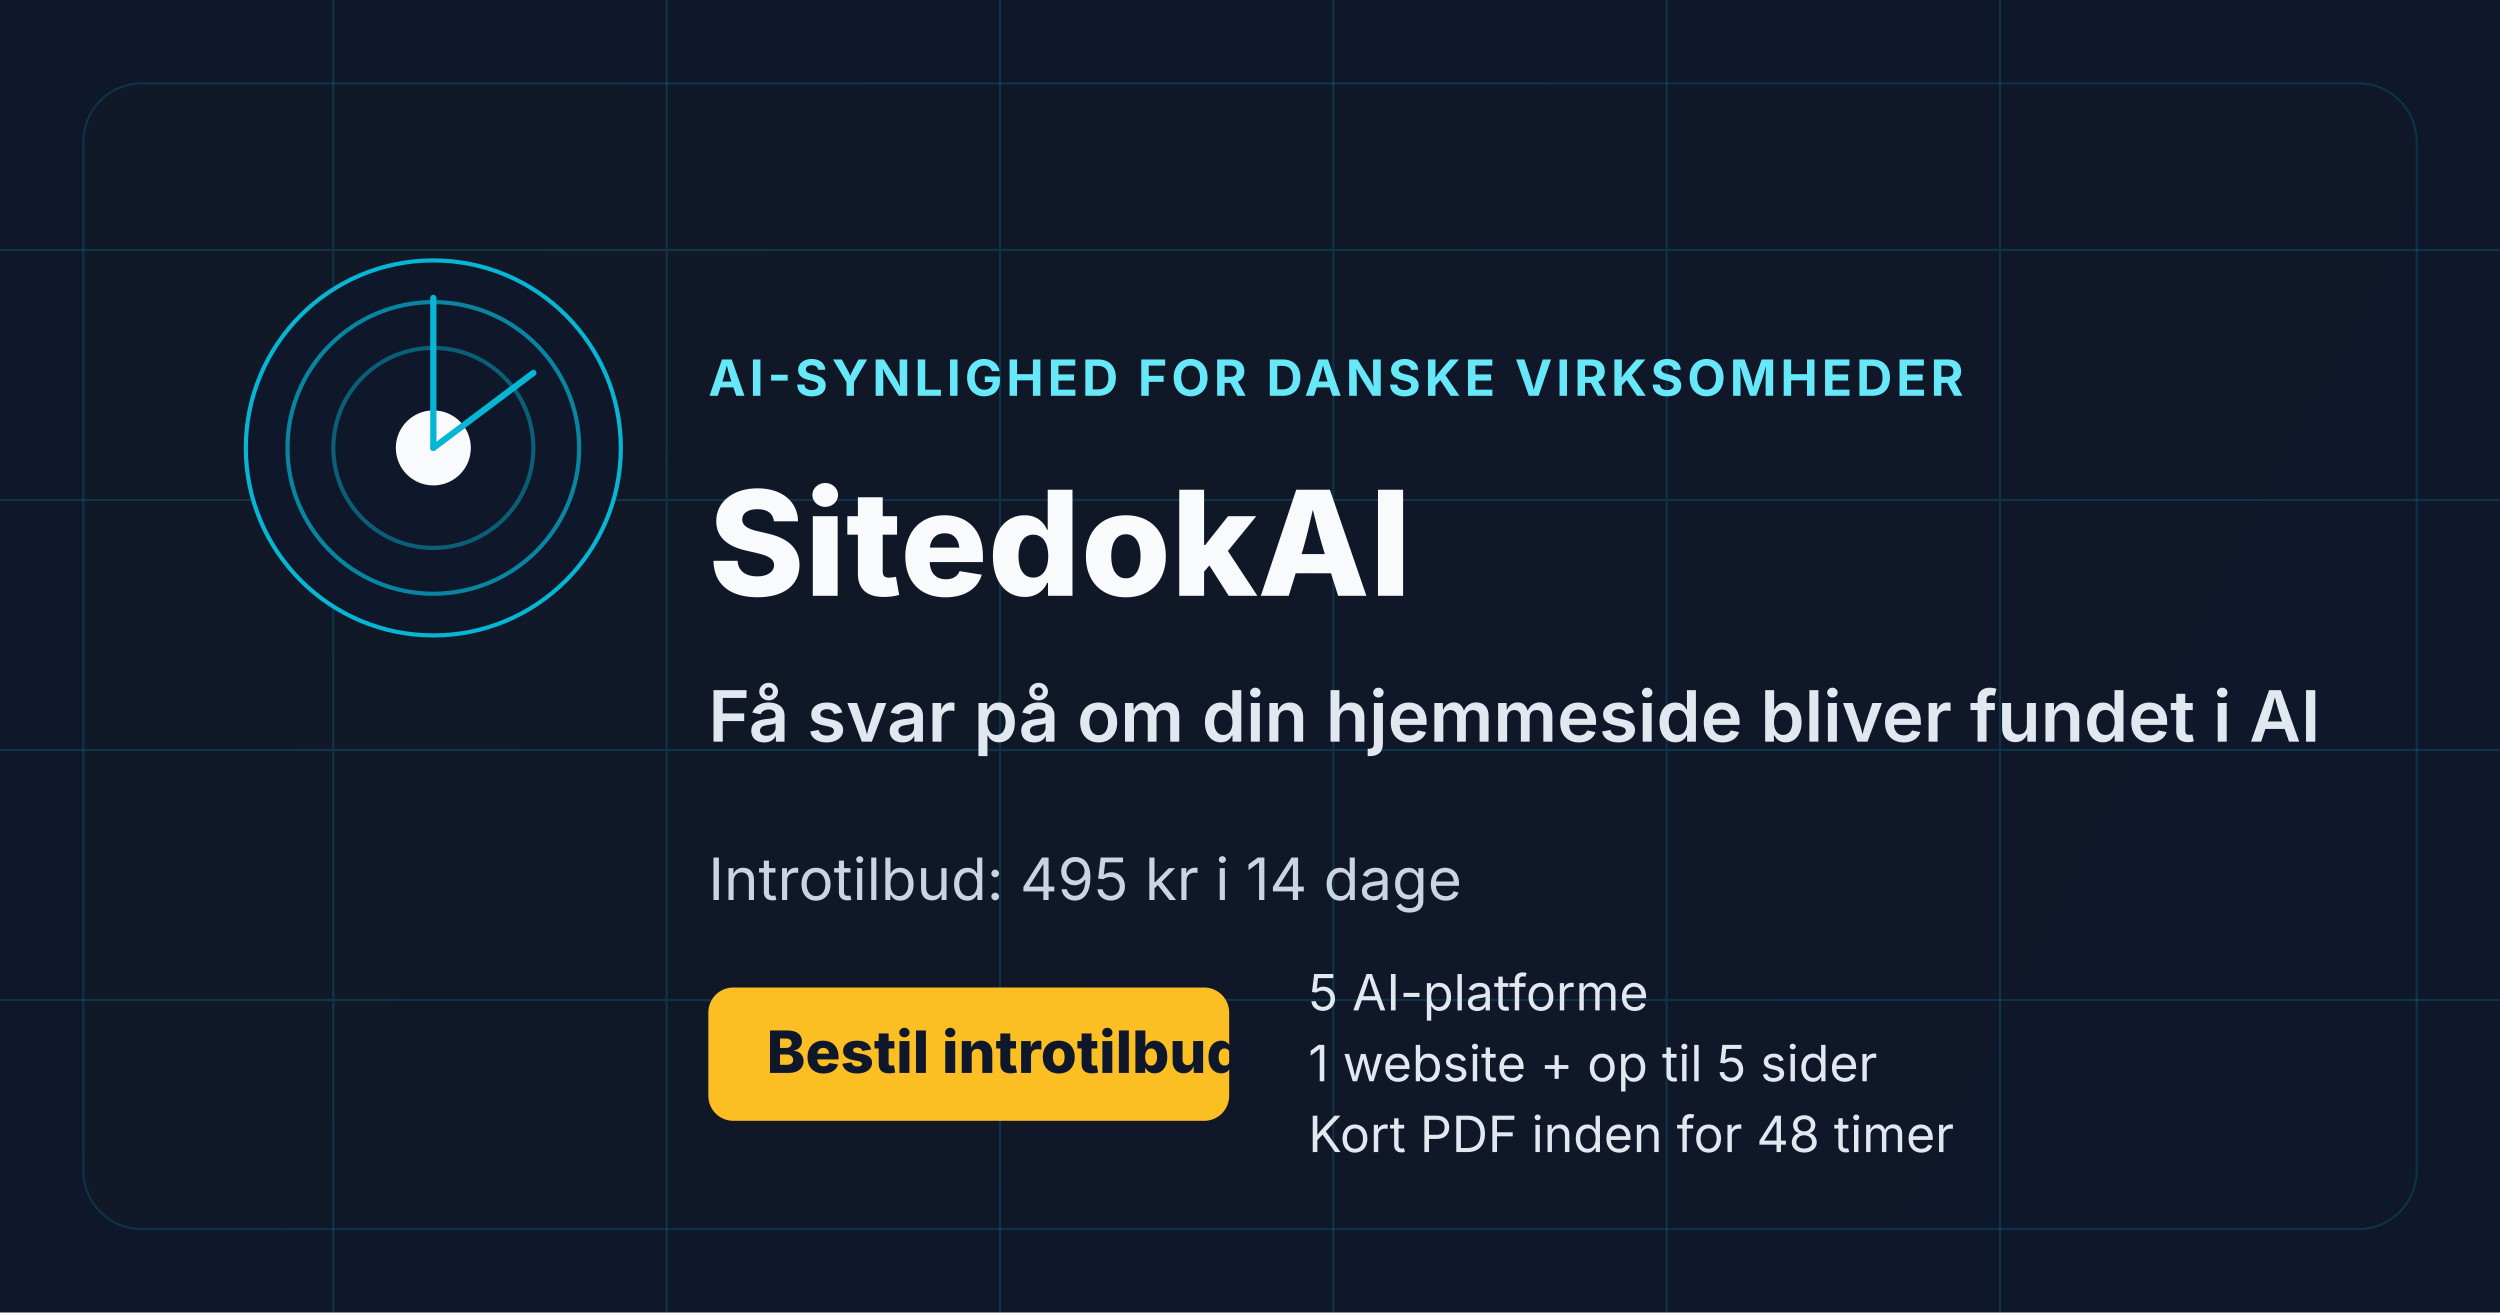
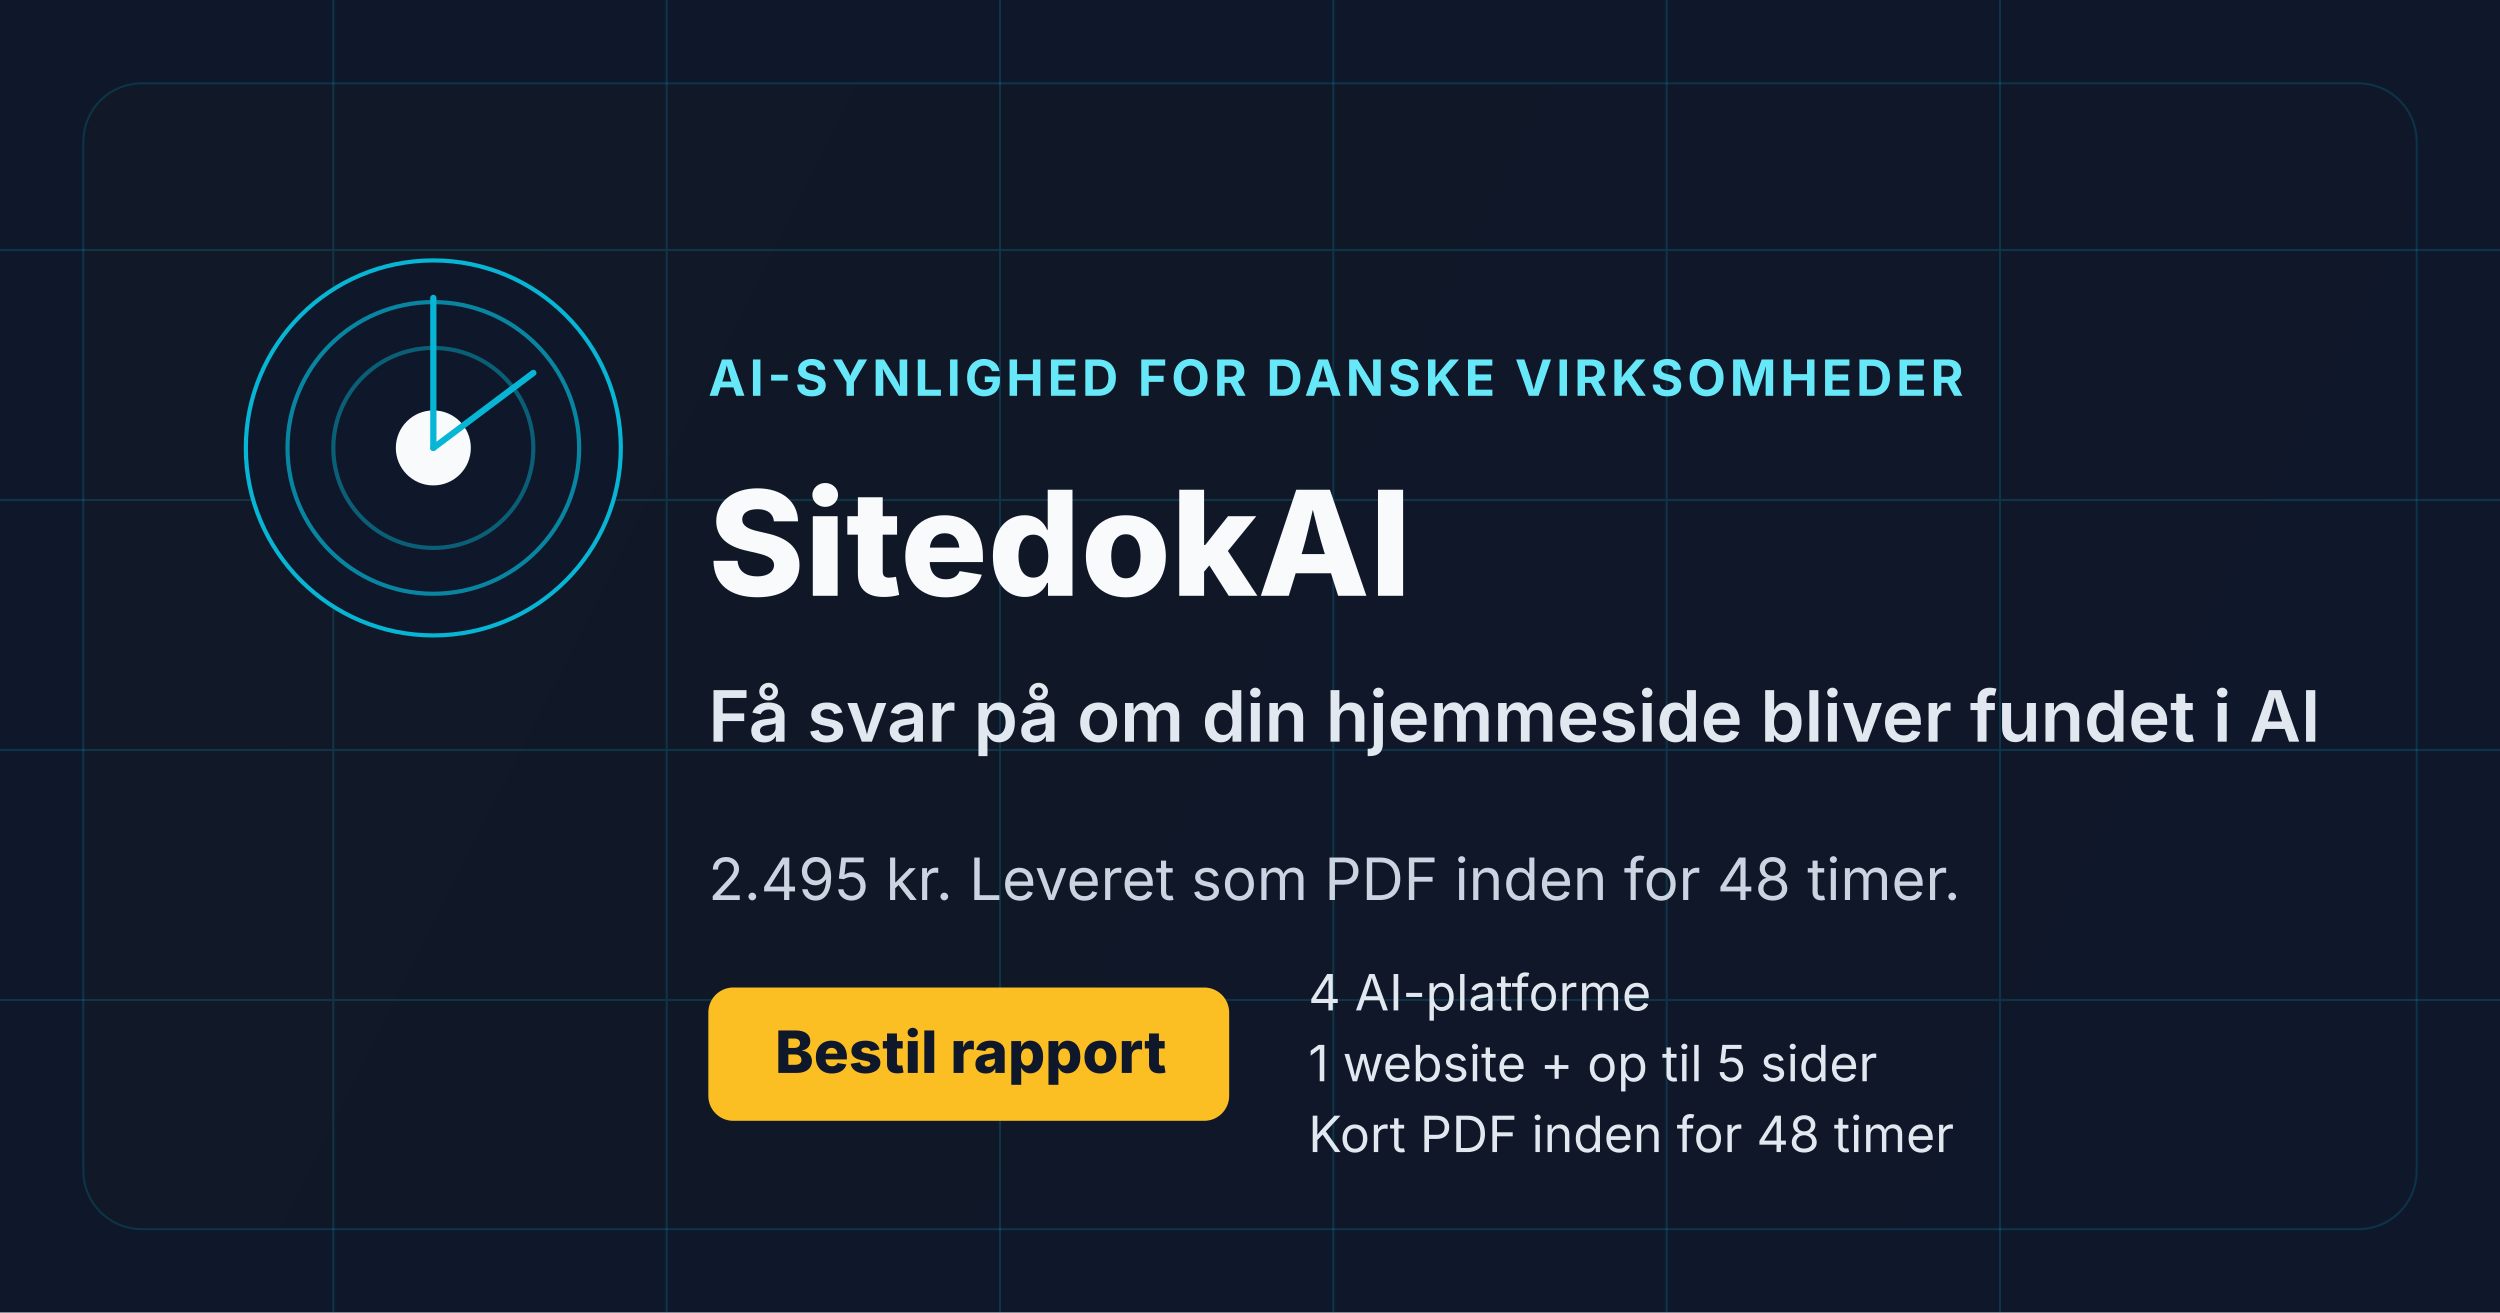
<svg xmlns="http://www.w3.org/2000/svg" width="1200" height="630" viewBox="0 0 1200 630" fill="none" role="img" aria-labelledby="title desc">
  <rect width="1200" height="630" fill="#0F172A" />
  <rect x="40" y="40" width="1120" height="550" rx="28" fill="url(#bg)" stroke="#06B6D4" stroke-opacity="0.18" />
  <g opacity="0.18">
    <path d="M0 120H1200" stroke="#06B6D4" />
    <path d="M0 240H1200" stroke="#06B6D4" />
    <path d="M0 360H1200" stroke="#06B6D4" />
    <path d="M0 480H1200" stroke="#06B6D4" />
    <path d="M160 0V630" stroke="#06B6D4" />
    <path d="M320 0V630" stroke="#06B6D4" />
    <path d="M480 0V630" stroke="#06B6D4" />
    <path d="M640 0V630" stroke="#06B6D4" />
    <path d="M800 0V630" stroke="#06B6D4" />
    <path d="M960 0V630" stroke="#06B6D4" />
  </g>
  <g transform="translate(118 125)">
    <circle cx="90" cy="90" r="90" fill="#0F172A" stroke="#06B6D4" stroke-width="2" />
    <circle cx="90" cy="90" r="70" stroke="#06B6D4" stroke-opacity="0.7" stroke-width="2" />
    <circle cx="90" cy="90" r="48" stroke="#06B6D4" stroke-opacity="0.45" stroke-width="2" />
    <circle cx="90" cy="90" r="18" fill="#F8FAFC" />
    <line x1="90" y1="18" x2="90" y2="90" stroke="#06B6D4" stroke-width="3" stroke-linecap="round" />
    <line x1="138" y1="54" x2="90" y2="90" stroke="#06B6D4" stroke-width="3" stroke-linecap="round" />
  </g>
  <text x="340" y="190" fill="#67E8F9" font-family="Inter, Arial, sans-serif" font-size="24" font-weight="700" letter-spacing="0.08em">AI-SYNLIGHED FOR DANSKE VIRKSOMHEDER</text>
  <text x="340" y="286" fill="#F8FAFC" font-family="Inter, Arial, sans-serif" font-size="70" font-weight="800">SitedokAI</text>
  <text x="340" y="356" fill="#E2E8F0" font-family="Inter, Arial, sans-serif" font-size="34" font-weight="600">Få svar på om din hjemmeside bliver fundet i AI</text>
-   <text x="340" y="432" fill="#CBD5E1" font-family="Inter, Arial, sans-serif" font-size="28">Introtilbud: 495 kr i 14 dage</text>
+   <text x="340" y="432" fill="#CBD5E1" font-family="Inter, Arial, sans-serif" font-size="28">2.495 kr. Leveret som PDF inden for 48 timer.</text>
  <g transform="translate(340 474)">
    <rect width="250" height="64" rx="12" fill="#FBBF24" />
-     <text x="28" y="41" fill="#0F172A" font-family="Inter, Arial, sans-serif" font-size="28" font-weight="800">Bestil introtilbud</text>
+     <text x="32" y="41" fill="#0F172A" font-family="Inter, Arial, sans-serif" font-size="28" font-weight="800">Bestil rapport</text>
  </g>
  <g transform="translate(628 485)">
-     <text fill="#E2E8F0" font-family="Inter, Arial, sans-serif" font-size="24">5 AI-platforme</text>
+     <text fill="#E2E8F0" font-family="Inter, Arial, sans-serif" font-size="24">4 AI-platforme</text>
    <text y="34" fill="#E2E8F0" font-family="Inter, Arial, sans-serif" font-size="24">1 website + op til 5 sider</text>
    <text y="68" fill="#E2E8F0" font-family="Inter, Arial, sans-serif" font-size="24">Kort PDF inden for 48 timer</text>
  </g>
  <defs>
    <linearGradient id="bg" x1="69" y1="58" x2="1132" y2="595" gradientUnits="userSpaceOnUse">
      <stop stop-color="#111827" />
      <stop offset="1" stop-color="#0F172A" />
    </linearGradient>
  </defs>
</svg>
